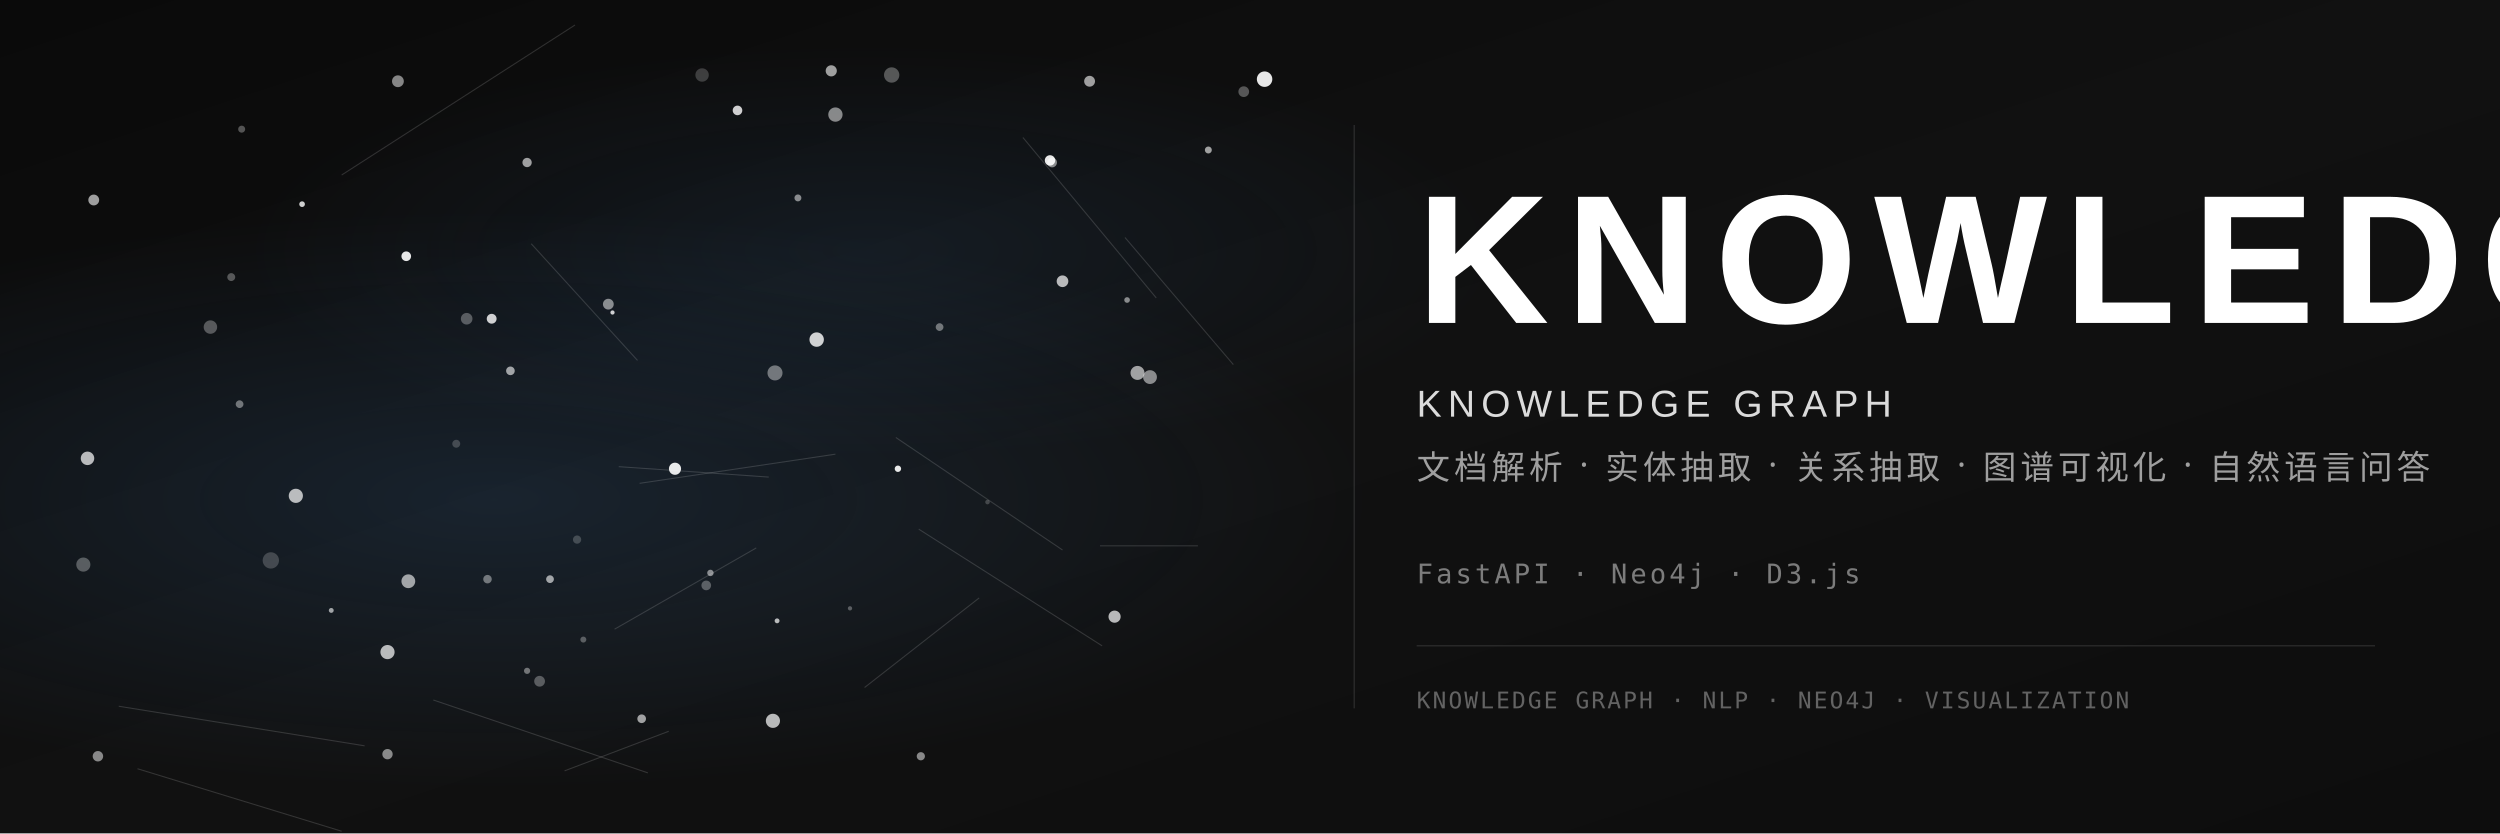
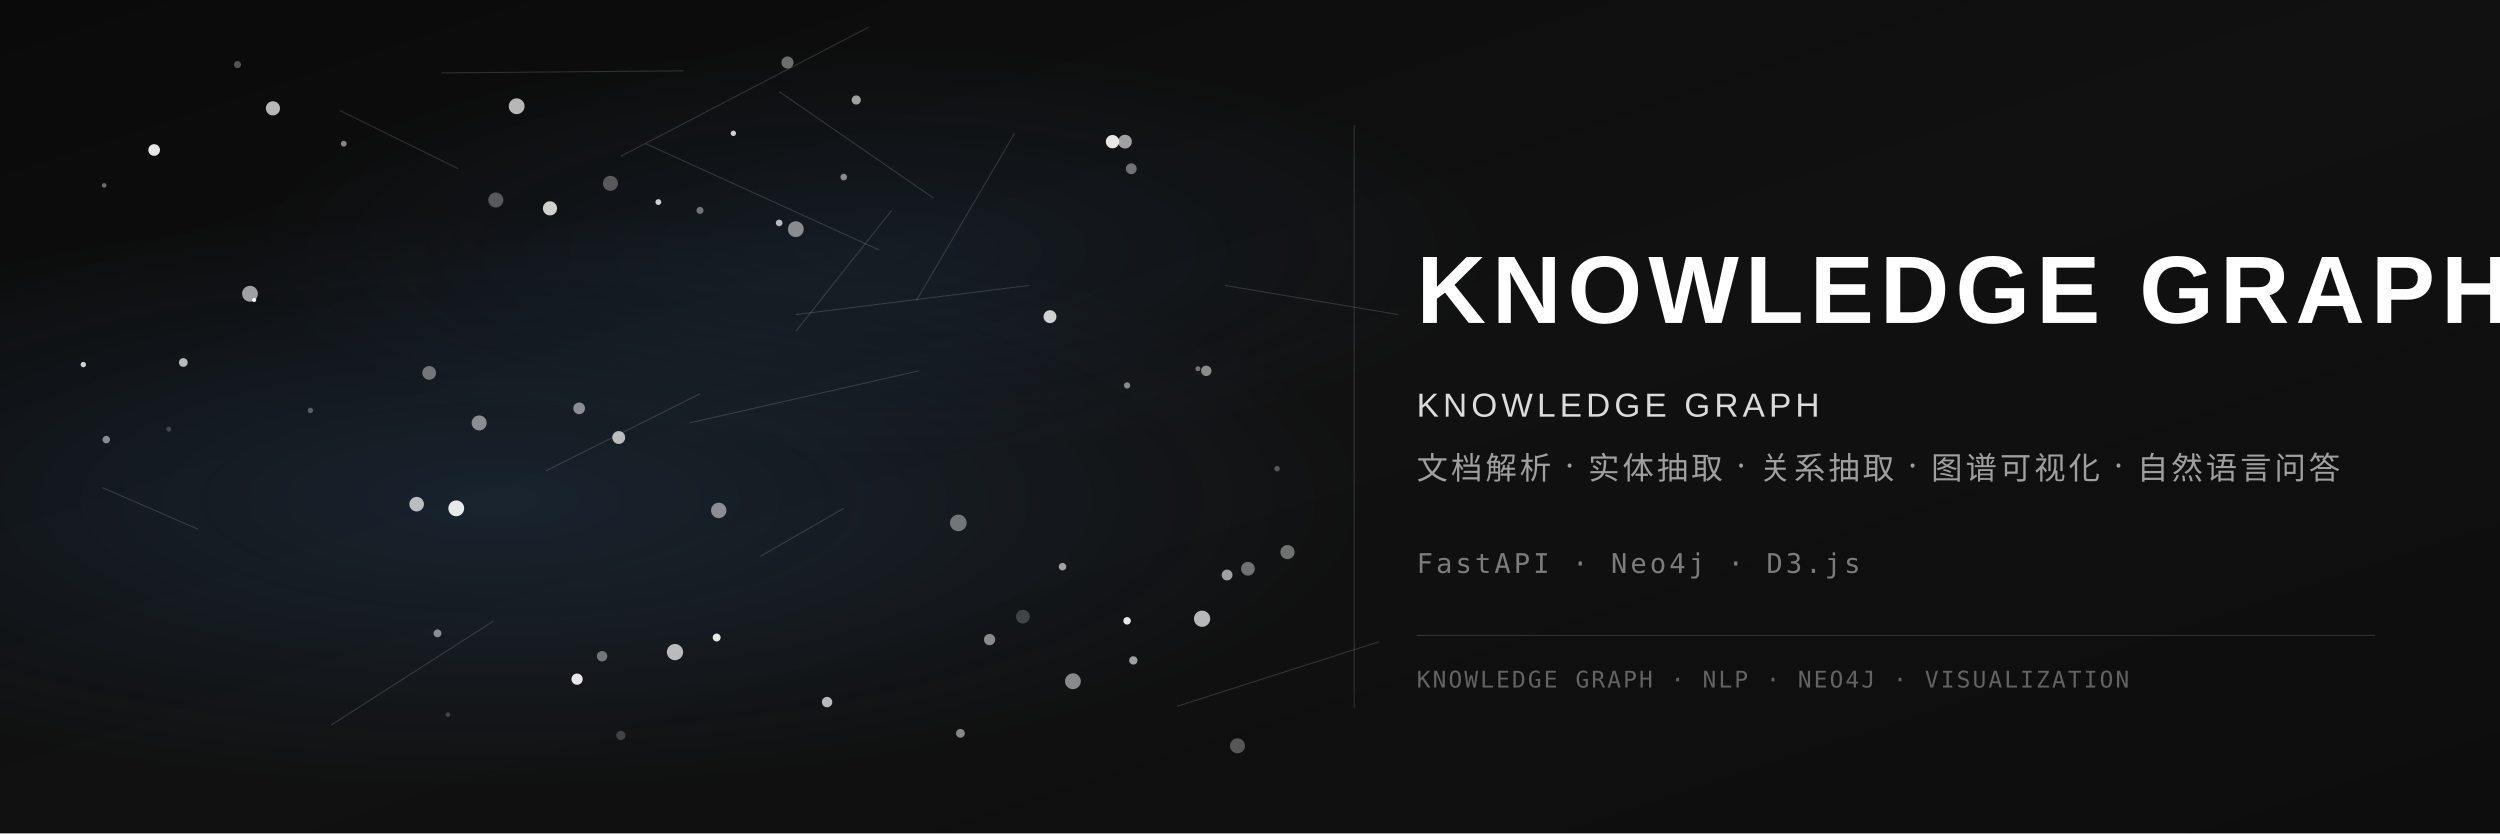
<svg xmlns="http://www.w3.org/2000/svg" viewBox="0 0 1200 400" width="1200" height="400">
  <defs>
    <linearGradient id="bg" x1="0%" y1="0%" x2="100%" y2="100%">
      <stop offset="0%" style="stop-color:#0a0a0a" />
      <stop offset="50%" style="stop-color:#111111" />
      <stop offset="100%" style="stop-color:#0d0d0d" />
    </linearGradient>
    <radialGradient id="glow1" cx="20%" cy="60%" r="35%">
      <stop offset="0%" style="stop-color:#4A90D9;stop-opacity:0.15" />
      <stop offset="100%" style="stop-color:#4A90D9;stop-opacity:0" />
    </radialGradient>
    <radialGradient id="glow2" cx="35%" cy="30%" r="25%">
      <stop offset="0%" style="stop-color:#4A90D9;stop-opacity:0.1" />
      <stop offset="100%" style="stop-color:#4A90D9;stop-opacity:0" />
    </radialGradient>
  </defs>
  <rect width="1200" height="400" fill="url(#bg)" />
  <rect width="1200" height="400" fill="url(#glow1)" />
  <rect width="1200" height="400" fill="url(#glow2)" />
-   <circle cx="474" cy="241" r="1.092" fill="white" opacity="0.2" />
-   <circle cx="196" cy="279" r="3.311" fill="white" opacity="0.6" />
-   <circle cx="541" cy="144" r="1.359" fill="white" opacity="0.5" />
-   <circle cx="337" cy="36" r="3.222" fill="white" opacity="0.2" />
-   <circle cx="372" cy="179" r="3.614" fill="white" opacity="0.4" />
-   <circle cx="186" cy="313" r="3.407" fill="white" opacity="0.7" />
-   <circle cx="399" cy="34" r="2.678" fill="white" opacity="0.6" />
-   <circle cx="504" cy="77" r="2.503" fill="white" opacity="0.9" />
-   <circle cx="607" cy="38" r="3.716" fill="white" opacity="0.9" />
-   <circle cx="339" cy="281" r="2.321" fill="white" opacity="0.3" />
-   <circle cx="505" cy="78" r="2.34" fill="white" opacity="0.5" />
-   <circle cx="408" cy="292" r="1.031" fill="white" opacity="0.3" />
-   <circle cx="451" cy="157" r="1.851" fill="white" opacity="0.4" />
-   <circle cx="219" cy="213" r="1.904" fill="white" opacity="0.2" />
-   <circle cx="259" cy="327" r="2.587" fill="white" opacity="0.3" />
-   <circle cx="245" cy="178" r="2.069" fill="white" opacity="0.6" />
-   <circle cx="341" cy="275" r="1.546" fill="white" opacity="0.5" />
-   <circle cx="292" cy="146" r="2.592" fill="white" opacity="0.5" />
-   <circle cx="308" cy="345" r="2.077" fill="white" opacity="0.6" />
-   <circle cx="236" cy="153" r="2.363" fill="white" opacity="0.8" />
-   <circle cx="523" cy="39" r="2.607" fill="white" opacity="0.6" />
-   <circle cx="47" cy="363" r="2.505" fill="white" opacity="0.5" />
-   <circle cx="234" cy="278" r="2.035" fill="white" opacity="0.4" />
-   <circle cx="191" cy="39" r="2.837" fill="white" opacity="0.5" />
-   <circle cx="383" cy="95" r="1.671" fill="white" opacity="0.5" />
-   <circle cx="116" cy="62" r="1.689" fill="white" opacity="0.3" />
-   <circle cx="431" cy="225" r="1.543" fill="white" opacity="0.9" />
-   <circle cx="371" cy="346" r="3.398" fill="white" opacity="0.7" />
-   <circle cx="264" cy="278" r="1.857" fill="white" opacity="0.6" />
-   <circle cx="546" cy="179" r="3.364" fill="white" opacity="0.6" />
-   <circle cx="535" cy="296" r="2.921" fill="white" opacity="0.7" />
-   <circle cx="442" cy="363" r="1.964" fill="white" opacity="0.5" />
-   <circle cx="401" cy="55" r="3.435" fill="white" opacity="0.5" />
-   <circle cx="186" cy="362" r="2.48" fill="white" opacity="0.5" />
-   <circle cx="392" cy="163" r="3.464" fill="white" opacity="0.8" />
-   <circle cx="101" cy="157" r="3.232" fill="white" opacity="0.3" />
-   <circle cx="280" cy="307" r="1.436" fill="white" opacity="0.3" />
-   <circle cx="40" cy="271" r="3.391" fill="white" opacity="0.3" />
-   <circle cx="324" cy="225" r="2.915" fill="white" opacity="0.9" />
-   <circle cx="428" cy="36" r="3.687" fill="white" opacity="0.3" />
-   <circle cx="130" cy="269" r="3.92" fill="white" opacity="0.2" />
-   <circle cx="142" cy="238" r="3.406" fill="white" opacity="0.7" />
-   <circle cx="145" cy="98" r="1.367" fill="white" opacity="0.8" />
-   <circle cx="42" cy="220" r="3.239" fill="white" opacity="0.7" />
-   <circle cx="294" cy="150" r="1.019" fill="white" opacity="0.8" />
-   <circle cx="373" cy="298" r="1.175" fill="white" opacity="0.7" />
-   <circle cx="580" cy="72" r="1.677" fill="white" opacity="0.6" />
-   <circle cx="552" cy="181" r="3.32" fill="white" opacity="0.5" />
-   <circle cx="510" cy="135" r="2.8" fill="white" opacity="0.7" />
-   <circle cx="224" cy="153" r="2.787" fill="white" opacity="0.3" />
-   <circle cx="195" cy="123" r="2.316" fill="white" opacity="0.9" />
-   <circle cx="354" cy="53" r="2.303" fill="white" opacity="0.8" />
-   <circle cx="253" cy="78" r="2.232" fill="white" opacity="0.6" />
-   <circle cx="277" cy="259" r="1.972" fill="white" opacity="0.2" />
-   <circle cx="159" cy="293" r="1.176" fill="white" opacity="0.6" />
-   <circle cx="115" cy="194" r="1.855" fill="white" opacity="0.4" />
-   <circle cx="45" cy="96" r="2.601" fill="white" opacity="0.6" />
-   <circle cx="597" cy="44" r="2.573" fill="white" opacity="0.3" />
-   <circle cx="253" cy="322" r="1.494" fill="white" opacity="0.4" />
-   <circle cx="111" cy="133" r="1.902" fill="white" opacity="0.3" />
-   <line x1="441" y1="254" x2="529" y2="310" stroke="white" stroke-width="0.5" opacity="0.15" />
-   <line x1="491" y1="66" x2="555" y2="143" stroke="white" stroke-width="0.5" opacity="0.15" />
-   <line x1="57" y1="339" x2="175" y2="358" stroke="white" stroke-width="0.5" opacity="0.15" />
-   <line x1="540" y1="114" x2="592" y2="175" stroke="white" stroke-width="0.5" opacity="0.15" />
-   <line x1="66" y1="369" x2="164" y2="399" stroke="white" stroke-width="0.5" opacity="0.15" />
-   <line x1="208" y1="336" x2="311" y2="371" stroke="white" stroke-width="0.5" opacity="0.15" />
-   <line x1="307" y1="232" x2="401" y2="218" stroke="white" stroke-width="0.5" opacity="0.15" />
-   <line x1="430" y1="210" x2="510" y2="264" stroke="white" stroke-width="0.5" opacity="0.15" />
-   <line x1="255" y1="117" x2="306" y2="173" stroke="white" stroke-width="0.5" opacity="0.15" />
-   <line x1="528" y1="262" x2="575" y2="262" stroke="white" stroke-width="0.5" opacity="0.15" />
-   <line x1="164" y1="84" x2="276" y2="12" stroke="white" stroke-width="0.5" opacity="0.15" />
-   <line x1="297" y1="224" x2="369" y2="229" stroke="white" stroke-width="0.5" opacity="0.15" />
-   <line x1="295" y1="302" x2="363" y2="263" stroke="white" stroke-width="0.5" opacity="0.15" />
-   <line x1="271" y1="370" x2="321" y2="351" stroke="white" stroke-width="0.5" opacity="0.15" />
-   <line x1="415" y1="330" x2="470" y2="287" stroke="white" stroke-width="0.5" opacity="0.15" />
+   <circle cx="345" cy="245" r="3.7" fill="white" opacity="0.5" />
+   <circle cx="81" cy="206" r="1.2" fill="white" opacity="0.2" />
+   <circle cx="594" cy="358" r="3.6" fill="white" opacity="0.3" />
+   <circle cx="475" cy="307" r="2.7" fill="white" opacity="0.5" />
+   <circle cx="88" cy="174" r="2.1" fill="white" opacity="0.7" />
+   <circle cx="316" cy="97" r="1.4" fill="white" opacity="0.8" />
+   <circle cx="541" cy="185" r="1.5" fill="white" opacity="0.5" />
+   <circle cx="289" cy="315" r="2.5" fill="white" opacity="0.4" />
+   <circle cx="544" cy="317" r="2.0" fill="white" opacity="0.6" />
+   <circle cx="510" cy="272" r="1.8" fill="white" opacity="0.6" />
+   <circle cx="40" cy="175" r="1.3" fill="white" opacity="0.8" />
+   <circle cx="230" cy="203" r="3.6" fill="white" opacity="0.5" />
+   <circle cx="50" cy="89" r="1.1" fill="white" opacity="0.4" />
+   <circle cx="324" cy="313" r="3.9" fill="white" opacity="0.7" />
+   <circle cx="491" cy="296" r="3.3" fill="white" opacity="0.2" />
+   <circle cx="543" cy="81" r="2.6" fill="white" opacity="0.4" />
+   <circle cx="397" cy="337" r="2.5" fill="white" opacity="0.7" />
+   <circle cx="374" cy="107" r="1.6" fill="white" opacity="0.7" />
+   <circle cx="344" cy="306" r="1.9" fill="white" opacity="0.9" />
+   <circle cx="149" cy="197" r="1.3" fill="white" opacity="0.3" />
+   <circle cx="577" cy="297" r="3.9" fill="white" opacity="0.7" />
+   <circle cx="575" cy="177" r="1.2" fill="white" opacity="0.4" />
+   <circle cx="74" cy="72" r="2.8" fill="white" opacity="0.9" />
+   <circle cx="589" cy="276" r="2.6" fill="white" opacity="0.6" />
+   <circle cx="460" cy="251" r="4.0" fill="white" opacity="0.4" />
+   <circle cx="336" cy="101" r="1.7" fill="white" opacity="0.4" />
+   <circle cx="411" cy="48" r="2.2" fill="white" opacity="0.6" />
+   <circle cx="378" cy="30" r="2.9" fill="white" opacity="0.4" />
+   <circle cx="51" cy="211" r="1.8" fill="white" opacity="0.5" />
+   <circle cx="215" cy="343" r="1.1" fill="white" opacity="0.2" />
+   <circle cx="515" cy="327" r="3.8" fill="white" opacity="0.5" />
+   <circle cx="352" cy="64" r="1.3" fill="white" opacity="0.8" />
+   <circle cx="504" cy="152" r="3.1" fill="white" opacity="0.8" />
+   <circle cx="114" cy="31" r="1.7" fill="white" opacity="0.3" />
+   <circle cx="618" cy="265" r="3.4" fill="white" opacity="0.4" />
+   <circle cx="238" cy="96" r="3.6" fill="white" opacity="0.3" />
+   <circle cx="210" cy="304" r="1.9" fill="white" opacity="0.5" />
+   <circle cx="298" cy="353" r="2.2" fill="white" opacity="0.2" />
+   <circle cx="278" cy="196" r="2.8" fill="white" opacity="0.5" />
+   <circle cx="120" cy="141" r="3.8" fill="white" opacity="0.6" />
+   <circle cx="579" cy="178" r="2.5" fill="white" opacity="0.5" />
+   <circle cx="613" cy="225" r="1.3" fill="white" opacity="0.3" />
+   <circle cx="461" cy="352" r="2.1" fill="white" opacity="0.5" />
+   <circle cx="534" cy="68" r="3.2" fill="white" opacity="0.9" />
+   <circle cx="293" cy="88" r="3.6" fill="white" opacity="0.3" />
+   <circle cx="599" cy="273" r="3.3" fill="white" opacity="0.4" />
+   <circle cx="382" cy="110" r="3.8" fill="white" opacity="0.5" />
+   <circle cx="219" cy="244" r="3.8" fill="white" opacity="0.9" />
+   <circle cx="541" cy="298" r="1.8" fill="white" opacity="0.9" />
+   <circle cx="165" cy="69" r="1.4" fill="white" opacity="0.5" />
+   <circle cx="277" cy="326" r="2.7" fill="white" opacity="0.9" />
+   <circle cx="122" cy="144" r="1.0" fill="white" opacity="0.9" />
+   <circle cx="206" cy="179" r="3.3" fill="white" opacity="0.4" />
+   <circle cx="264" cy="100" r="3.4" fill="white" opacity="0.8" />
+   <circle cx="248" cy="51" r="3.8" fill="white" opacity="0.7" />
+   <circle cx="540" cy="68" r="3.3" fill="white" opacity="0.6" />
+   <circle cx="297" cy="210" r="3.1" fill="white" opacity="0.7" />
+   <circle cx="200" cy="242" r="3.5" fill="white" opacity="0.7" />
+   <circle cx="405" cy="85" r="1.6" fill="white" opacity="0.5" />
+   <circle cx="131" cy="52" r="3.4" fill="white" opacity="0.7" />
+   <line x1="298" y1="75" x2="417" y2="13" stroke="white" stroke-width="0.5" opacity="0.15" />
+   <line x1="262" y1="226" x2="336" y2="189" stroke="white" stroke-width="0.5" opacity="0.15" />
+   <line x1="374" y1="44" x2="448" y2="95" stroke="white" stroke-width="0.5" opacity="0.15" />
+   <line x1="382" y1="151" x2="494" y2="137" stroke="white" stroke-width="0.5" opacity="0.15" />
+   <line x1="310" y1="69" x2="422" y2="120" stroke="white" stroke-width="0.5" opacity="0.15" />
+   <line x1="159" y1="348" x2="237" y2="298" stroke="white" stroke-width="0.5" opacity="0.15" />
+   <line x1="212" y1="35" x2="328" y2="34" stroke="white" stroke-width="0.5" opacity="0.15" />
+   <line x1="331" y1="203" x2="441" y2="178" stroke="white" stroke-width="0.5" opacity="0.15" />
+   <line x1="49" y1="234" x2="95" y2="254" stroke="white" stroke-width="0.5" opacity="0.15" />
+   <line x1="565" y1="339" x2="662" y2="308" stroke="white" stroke-width="0.5" opacity="0.15" />
+   <line x1="163" y1="53" x2="220" y2="81" stroke="white" stroke-width="0.5" opacity="0.15" />
+   <line x1="588" y1="137" x2="671" y2="151" stroke="white" stroke-width="0.5" opacity="0.15" />
+   <line x1="382" y1="159" x2="428" y2="101" stroke="white" stroke-width="0.5" opacity="0.15" />
+   <line x1="440" y1="144" x2="487" y2="64" stroke="white" stroke-width="0.5" opacity="0.15" />
+   <line x1="365" y1="267" x2="405" y2="244" stroke="white" stroke-width="0.5" opacity="0.15" />
  <line x1="650" y1="60" x2="650" y2="340" stroke="white" stroke-width="0.5" opacity="0.15" />
-   <text x="680" y="155" font-family="'SF Pro Display','Helvetica Neue',Arial,sans-serif" font-size="88" font-weight="800" fill="white" letter-spacing="8">KNOWLEDGE GRAPH</text>
-   <text x="680" y="200" font-family="'SF Pro Display','Helvetica Neue',Arial,sans-serif" font-size="18" font-weight="400" fill="white" opacity="0.85" letter-spacing="3">KNOWLEDGE GRAPH</text>
-   <text x="680" y="230" font-family="'Noto Sans SC','PingFang SC','Microsoft YaHei',sans-serif" font-size="16" font-weight="300" fill="white" opacity="0.6" letter-spacing="2">文档解析 · 实体抽取 · 关系抽取 · 图谱可视化 · 自然语言问答</text>
-   <text x="680" y="280" font-family="'SF Mono','Fira Code','Consolas',monospace" font-size="13" fill="white" opacity="0.45" letter-spacing="1.5">FastAPI · Neo4j · D3.js</text>
-   <line x1="680" y1="310" x2="1140" y2="310" stroke="white" stroke-width="0.5" opacity="0.15" />
-   <text x="680" y="340" font-family="'SF Mono','Fira Code','Consolas',monospace" font-size="11" fill="white" opacity="0.35" letter-spacing="1">KNOWLEDGE GRAPH · NLP · NEO4J · VISUALIZATION</text>
+   <text x="680" y="155" font-family="'SF Pro Display','Helvetica Neue',Arial,sans-serif" font-size="46" font-weight="800" fill="white" letter-spacing="3">KNOWLEDGE GRAPH</text>
+   <text x="680" y="200" font-family="'SF Pro Display','Helvetica Neue',Arial,sans-serif" font-size="16" font-weight="400" fill="white" opacity="0.85" letter-spacing="2">KNOWLEDGE GRAPH</text>
+   <text x="680" y="230" font-family="'Noto Sans SC','PingFang SC','Microsoft YaHei',sans-serif" font-size="15" font-weight="300" fill="white" opacity="0.6" letter-spacing="1.5">文档解析 · 实体抽取 · 关系抽取 · 图谱可视化 · 自然语言问答</text>
+   <text x="680" y="275" font-family="'SF Mono','Fira Code','Consolas',monospace" font-size="13" fill="white" opacity="0.45" letter-spacing="1.5">FastAPI · Neo4j · D3.js</text>
+   <line x1="680" y1="305" x2="1140" y2="305" stroke="white" stroke-width="0.5" opacity="0.15" />
+   <text x="680" y="330" font-family="'SF Mono','Fira Code','Consolas',monospace" font-size="11" fill="white" opacity="0.35" letter-spacing="1">KNOWLEDGE GRAPH · NLP · NEO4J · VISUALIZATION</text>
</svg>
